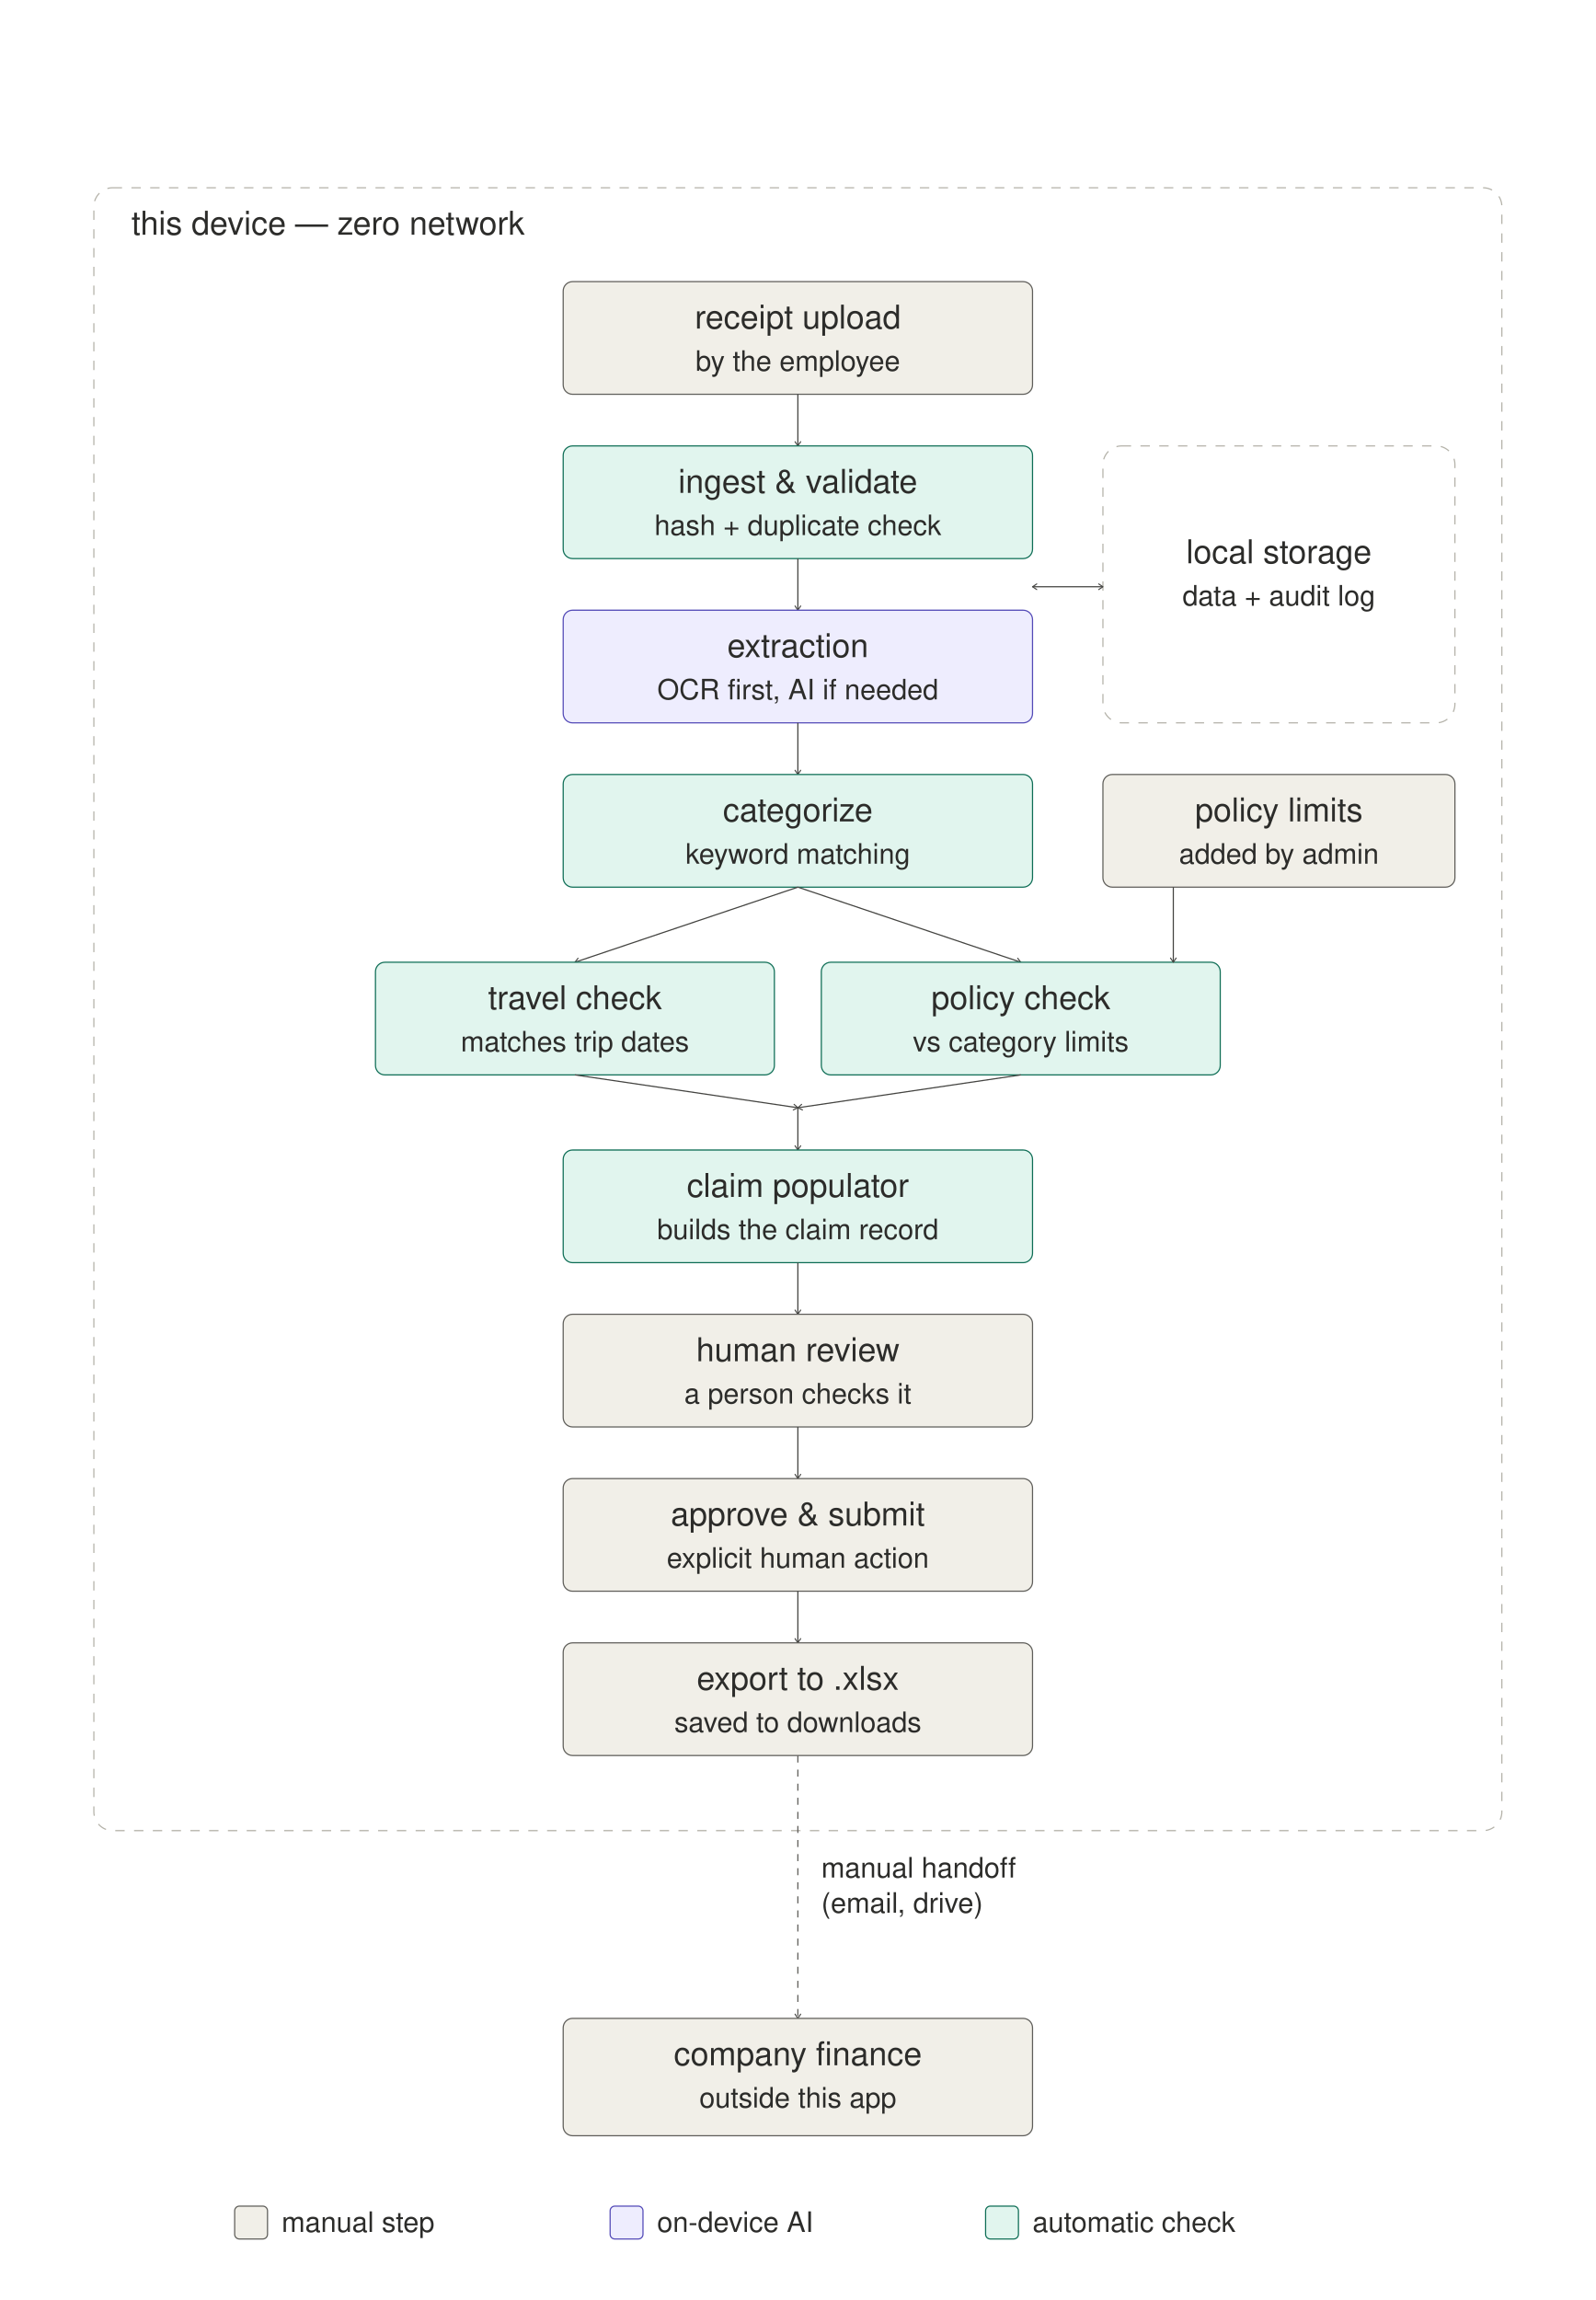
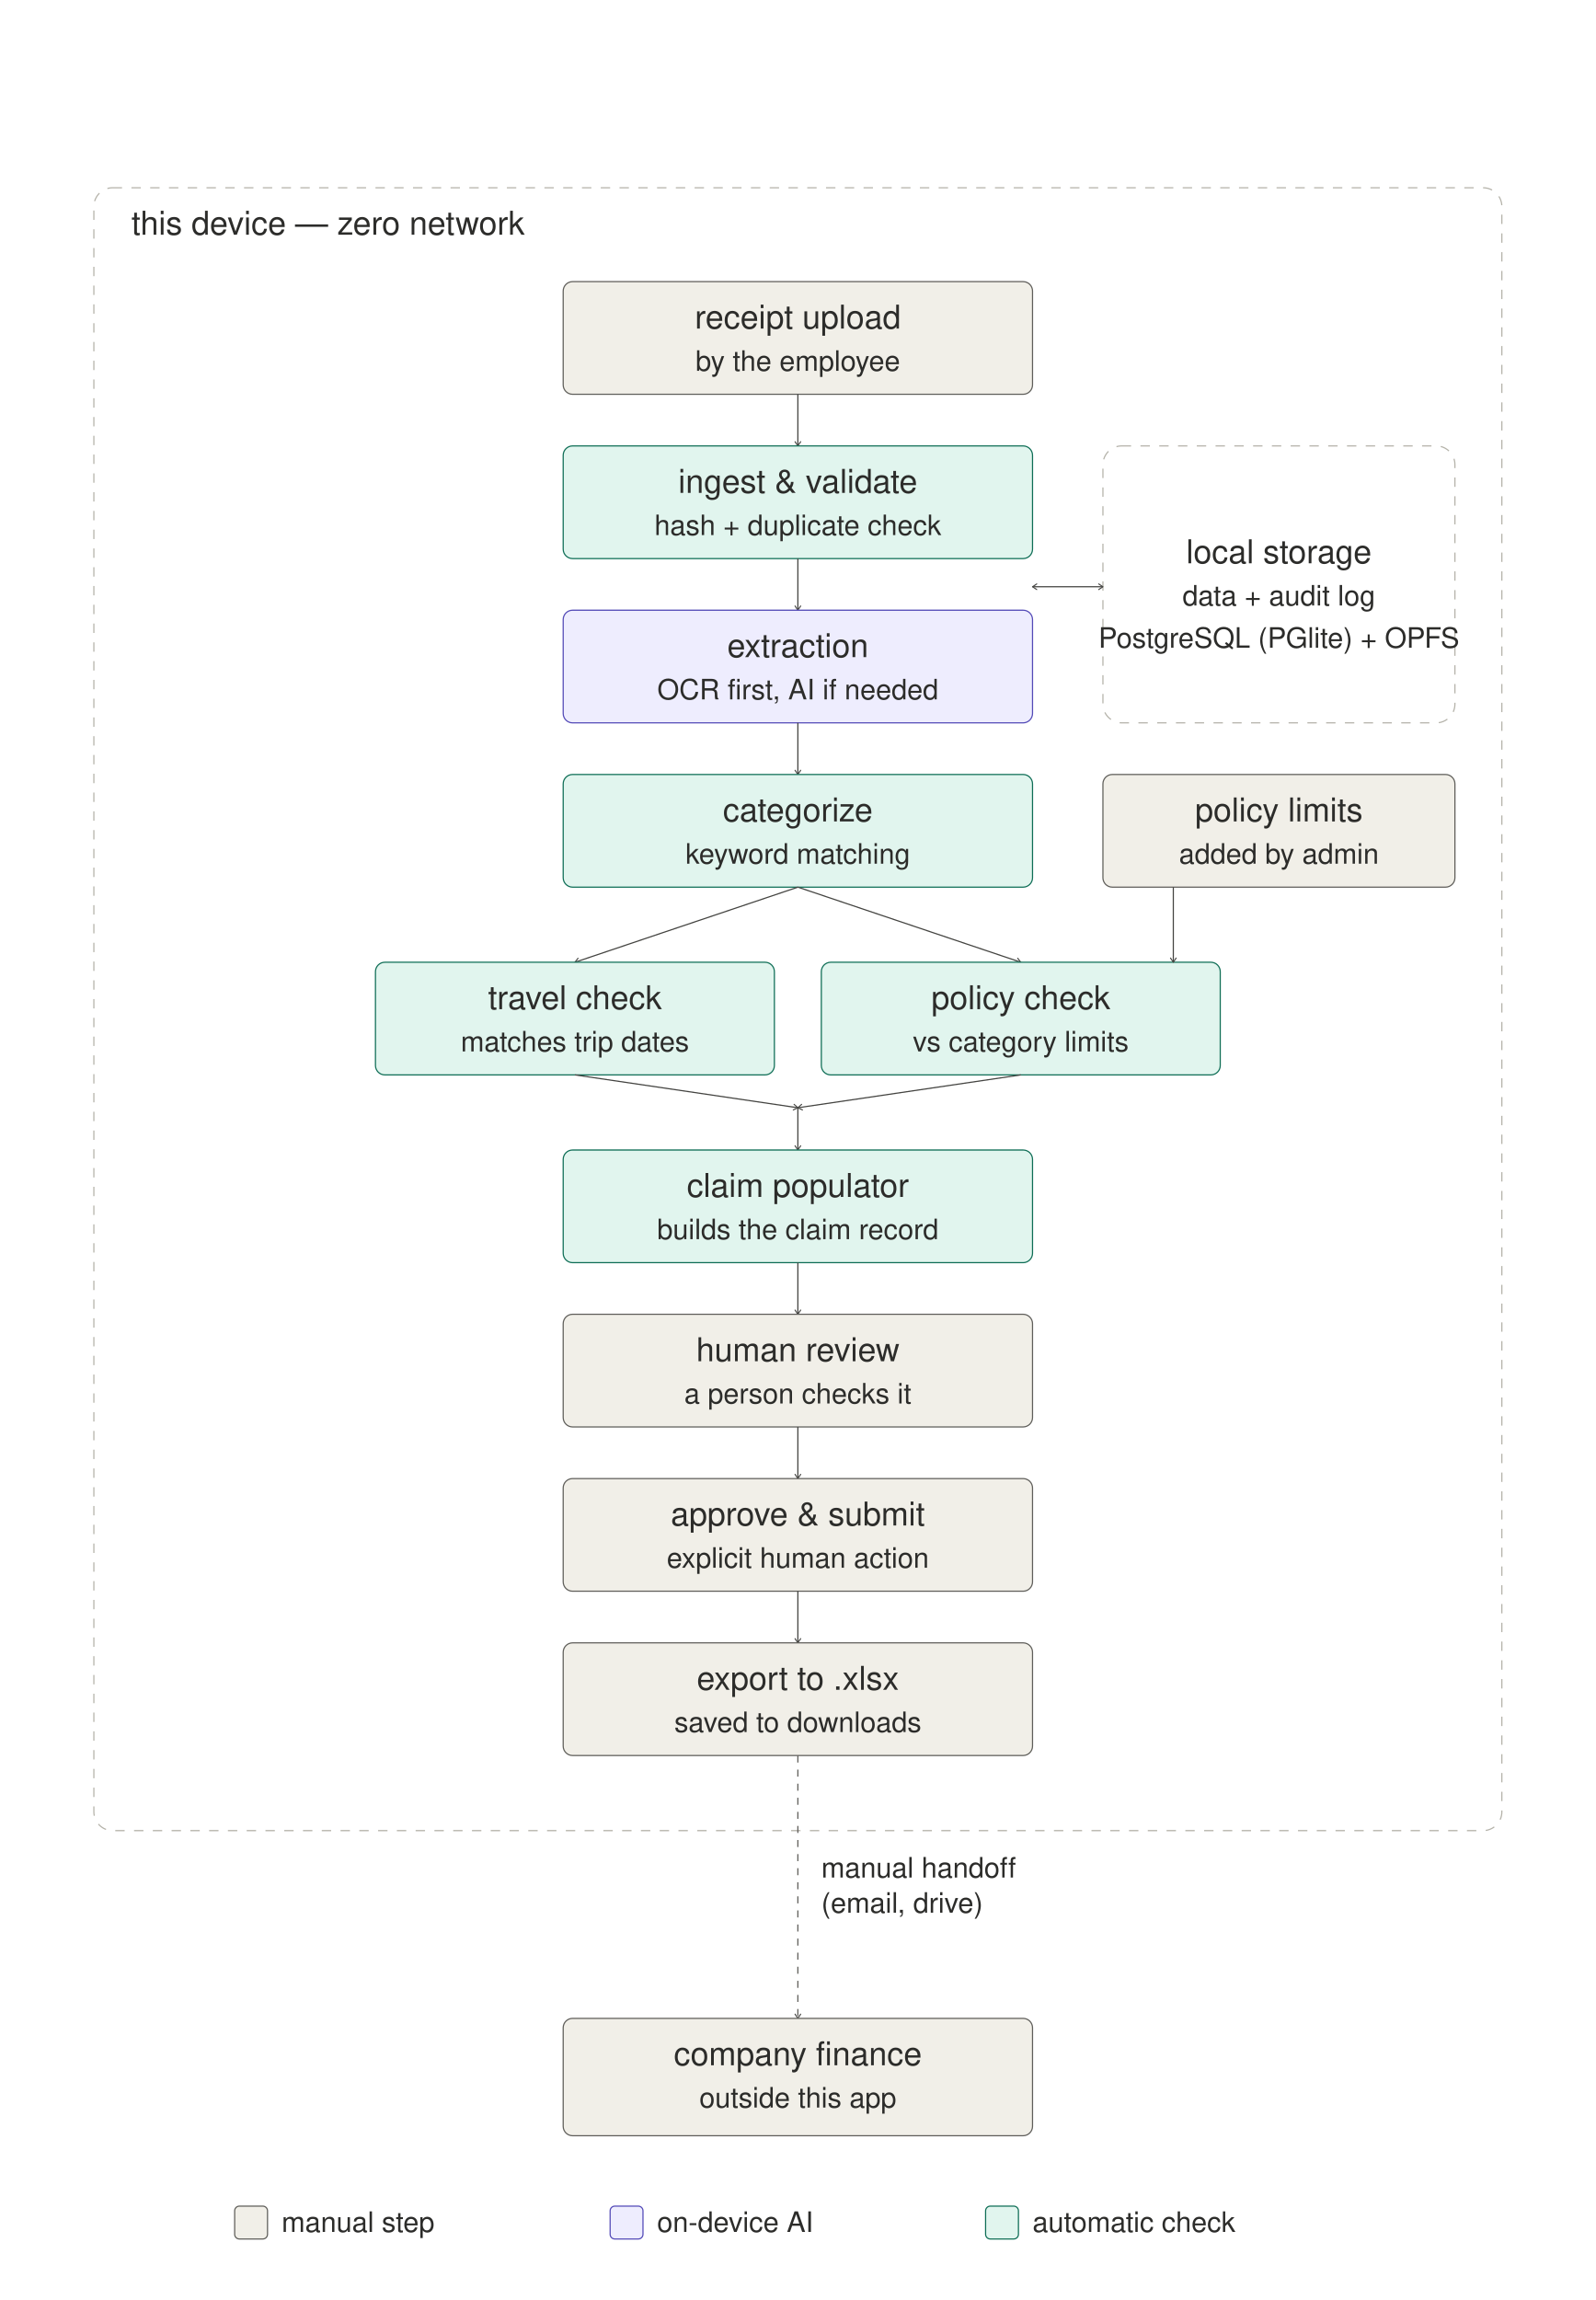
<svg xmlns="http://www.w3.org/2000/svg" width="680" height="980" viewBox="0 0 680 980" role="img">
  <defs>
    <marker id="arrow" viewBox="0 0 10 10" refX="8" refY="5" markerWidth="6" markerHeight="6" orient="auto-start-reverse">
      <path d="M2 1L8 5L2 9" fill="none" stroke="#444441" stroke-width="1.5" stroke-linecap="round" stroke-linejoin="round" />
    </marker>
  </defs>
  <style>
text { font-family: -apple-system, Segoe UI, Helvetica, Arial, sans-serif; fill: #2C2C2A; }
.th { font-size: 14px; font-weight: 500; }
.ts { font-size: 12px; }
.arr { stroke: #444441; stroke-width: 0.5; fill: none; }
.box { stroke-width: 0.5; }
.gray { fill: #F1EFE8; stroke: #5F5E5A; }
.gray text { fill: #444441; }
.purple { fill: #EEEDFE; stroke: #534AB7; }
.purple text { fill: #3C3489; }
.teal { fill: #E1F5EE; stroke: #0F6E56; }
.teal text { fill: #085041; }
.container { fill: none; stroke: #B4B2A9; stroke-width: 0.5; stroke-dasharray: 4 4; }
</style>
  <rect class="container" x="40" y="80" width="600" height="700" rx="8" />
  <text x="56" y="100" class="th">this device — zero network</text>
  <rect class="box gray" x="240" y="120" width="200" height="48" rx="4" />
  <text x="340" y="140" text-anchor="middle" class="th">receipt upload</text>
  <text x="340" y="158" text-anchor="middle" class="ts">by the employee</text>
  <line x1="340" y1="168" x2="340" y2="190" class="arr" marker-end="url(#arrow)" />
  <rect class="box teal" x="240" y="190" width="200" height="48" rx="4" />
  <text x="340" y="210" text-anchor="middle" class="th">ingest &amp; validate</text>
  <text x="340" y="228" text-anchor="middle" class="ts">hash + duplicate check</text>
  <line x1="340" y1="238" x2="340" y2="260" class="arr" marker-end="url(#arrow)" />
  <rect class="box purple" x="240" y="260" width="200" height="48" rx="4" />
  <text x="340" y="280" text-anchor="middle" class="th">extraction</text>
  <text x="340" y="298" text-anchor="middle" class="ts">OCR first, AI if needed</text>
  <line x1="340" y1="308" x2="340" y2="330" class="arr" marker-end="url(#arrow)" />
  <rect class="box teal" x="240" y="330" width="200" height="48" rx="4" />
  <text x="340" y="350" text-anchor="middle" class="th">categorize</text>
  <text x="340" y="368" text-anchor="middle" class="ts">keyword matching</text>
  <line x1="340" y1="378" x2="245" y2="410" class="arr" marker-end="url(#arrow)" />
  <line x1="340" y1="378" x2="435" y2="410" class="arr" marker-end="url(#arrow)" />
  <rect class="box teal" x="160" y="410" width="170" height="48" rx="4" />
  <text x="245" y="430" text-anchor="middle" class="th">travel check</text>
  <text x="245" y="448" text-anchor="middle" class="ts">matches trip dates</text>
  <rect class="box teal" x="350" y="410" width="170" height="48" rx="4" />
  <text x="435" y="430" text-anchor="middle" class="th">policy check</text>
  <text x="435" y="448" text-anchor="middle" class="ts">vs category limits</text>
  <line x1="245" y1="458" x2="340" y2="472" class="arr" marker-end="url(#arrow)" />
  <line x1="435" y1="458" x2="340" y2="472" class="arr" marker-end="url(#arrow)" />
  <line x1="340" y1="472" x2="340" y2="490" class="arr" marker-end="url(#arrow)" />
  <rect class="box teal" x="240" y="490" width="200" height="48" rx="4" />
  <text x="340" y="510" text-anchor="middle" class="th">claim populator</text>
  <text x="340" y="528" text-anchor="middle" class="ts">builds the claim record</text>
  <line x1="340" y1="538" x2="340" y2="560" class="arr" marker-end="url(#arrow)" />
  <rect class="box gray" x="240" y="560" width="200" height="48" rx="4" />
  <text x="340" y="580" text-anchor="middle" class="th">human review</text>
  <text x="340" y="598" text-anchor="middle" class="ts">a person checks it</text>
  <line x1="340" y1="608" x2="340" y2="630" class="arr" marker-end="url(#arrow)" />
  <rect class="box gray" x="240" y="630" width="200" height="48" rx="4" />
  <text x="340" y="650" text-anchor="middle" class="th">approve &amp; submit</text>
  <text x="340" y="668" text-anchor="middle" class="ts">explicit human action</text>
  <line x1="340" y1="678" x2="340" y2="700" class="arr" marker-end="url(#arrow)" />
  <rect class="box gray" x="240" y="700" width="200" height="48" rx="4" />
  <text x="340" y="720" text-anchor="middle" class="th">export to .xlsx</text>
  <text x="340" y="738" text-anchor="middle" class="ts">saved to downloads</text>
  <rect class="container" x="470" y="190" width="150" height="118" rx="8" />
  <text x="545" y="240" text-anchor="middle" class="th">local storage</text>
  <text x="545" y="258" text-anchor="middle" class="ts">data + audit log</text>
+   <text x="545" y="276" text-anchor="middle" class="ts">PostgreSQL (PGlite) + OPFS</text>
  <line x1="440" y1="250" x2="470" y2="250" class="arr" marker-start="url(#arrow)" marker-end="url(#arrow)" />
  <rect class="box gray" x="470" y="330" width="150" height="48" rx="4" />
  <text x="545" y="350" text-anchor="middle" class="th">policy limits</text>
  <text x="545" y="368" text-anchor="middle" class="ts">added by admin</text>
  <line x1="500" y1="378" x2="500" y2="410" class="arr" marker-end="url(#arrow)" />
  <line x1="340" y1="748" x2="340" y2="860" stroke="#5F5E5A" stroke-width="0.5" stroke-dasharray="3 3" marker-end="url(#arrow)" />
  <text x="350" y="800" class="ts">manual handoff</text>
  <text x="350" y="815" class="ts">(email, drive)</text>
  <rect class="box gray" x="240" y="860" width="200" height="50" rx="4" />
  <text x="340" y="880" text-anchor="middle" class="th">company finance</text>
  <text x="340" y="898" text-anchor="middle" class="ts">outside this app</text>
  <rect x="100" y="940" width="14" height="14" rx="2" class="box gray" />
  <text x="120" y="951" class="ts">manual step</text>
  <rect x="260" y="940" width="14" height="14" rx="2" class="box purple" />
  <text x="280" y="951" class="ts">on-device AI</text>
  <rect x="420" y="940" width="14" height="14" rx="2" class="box teal" />
  <text x="440" y="951" class="ts">automatic check</text>
</svg>
